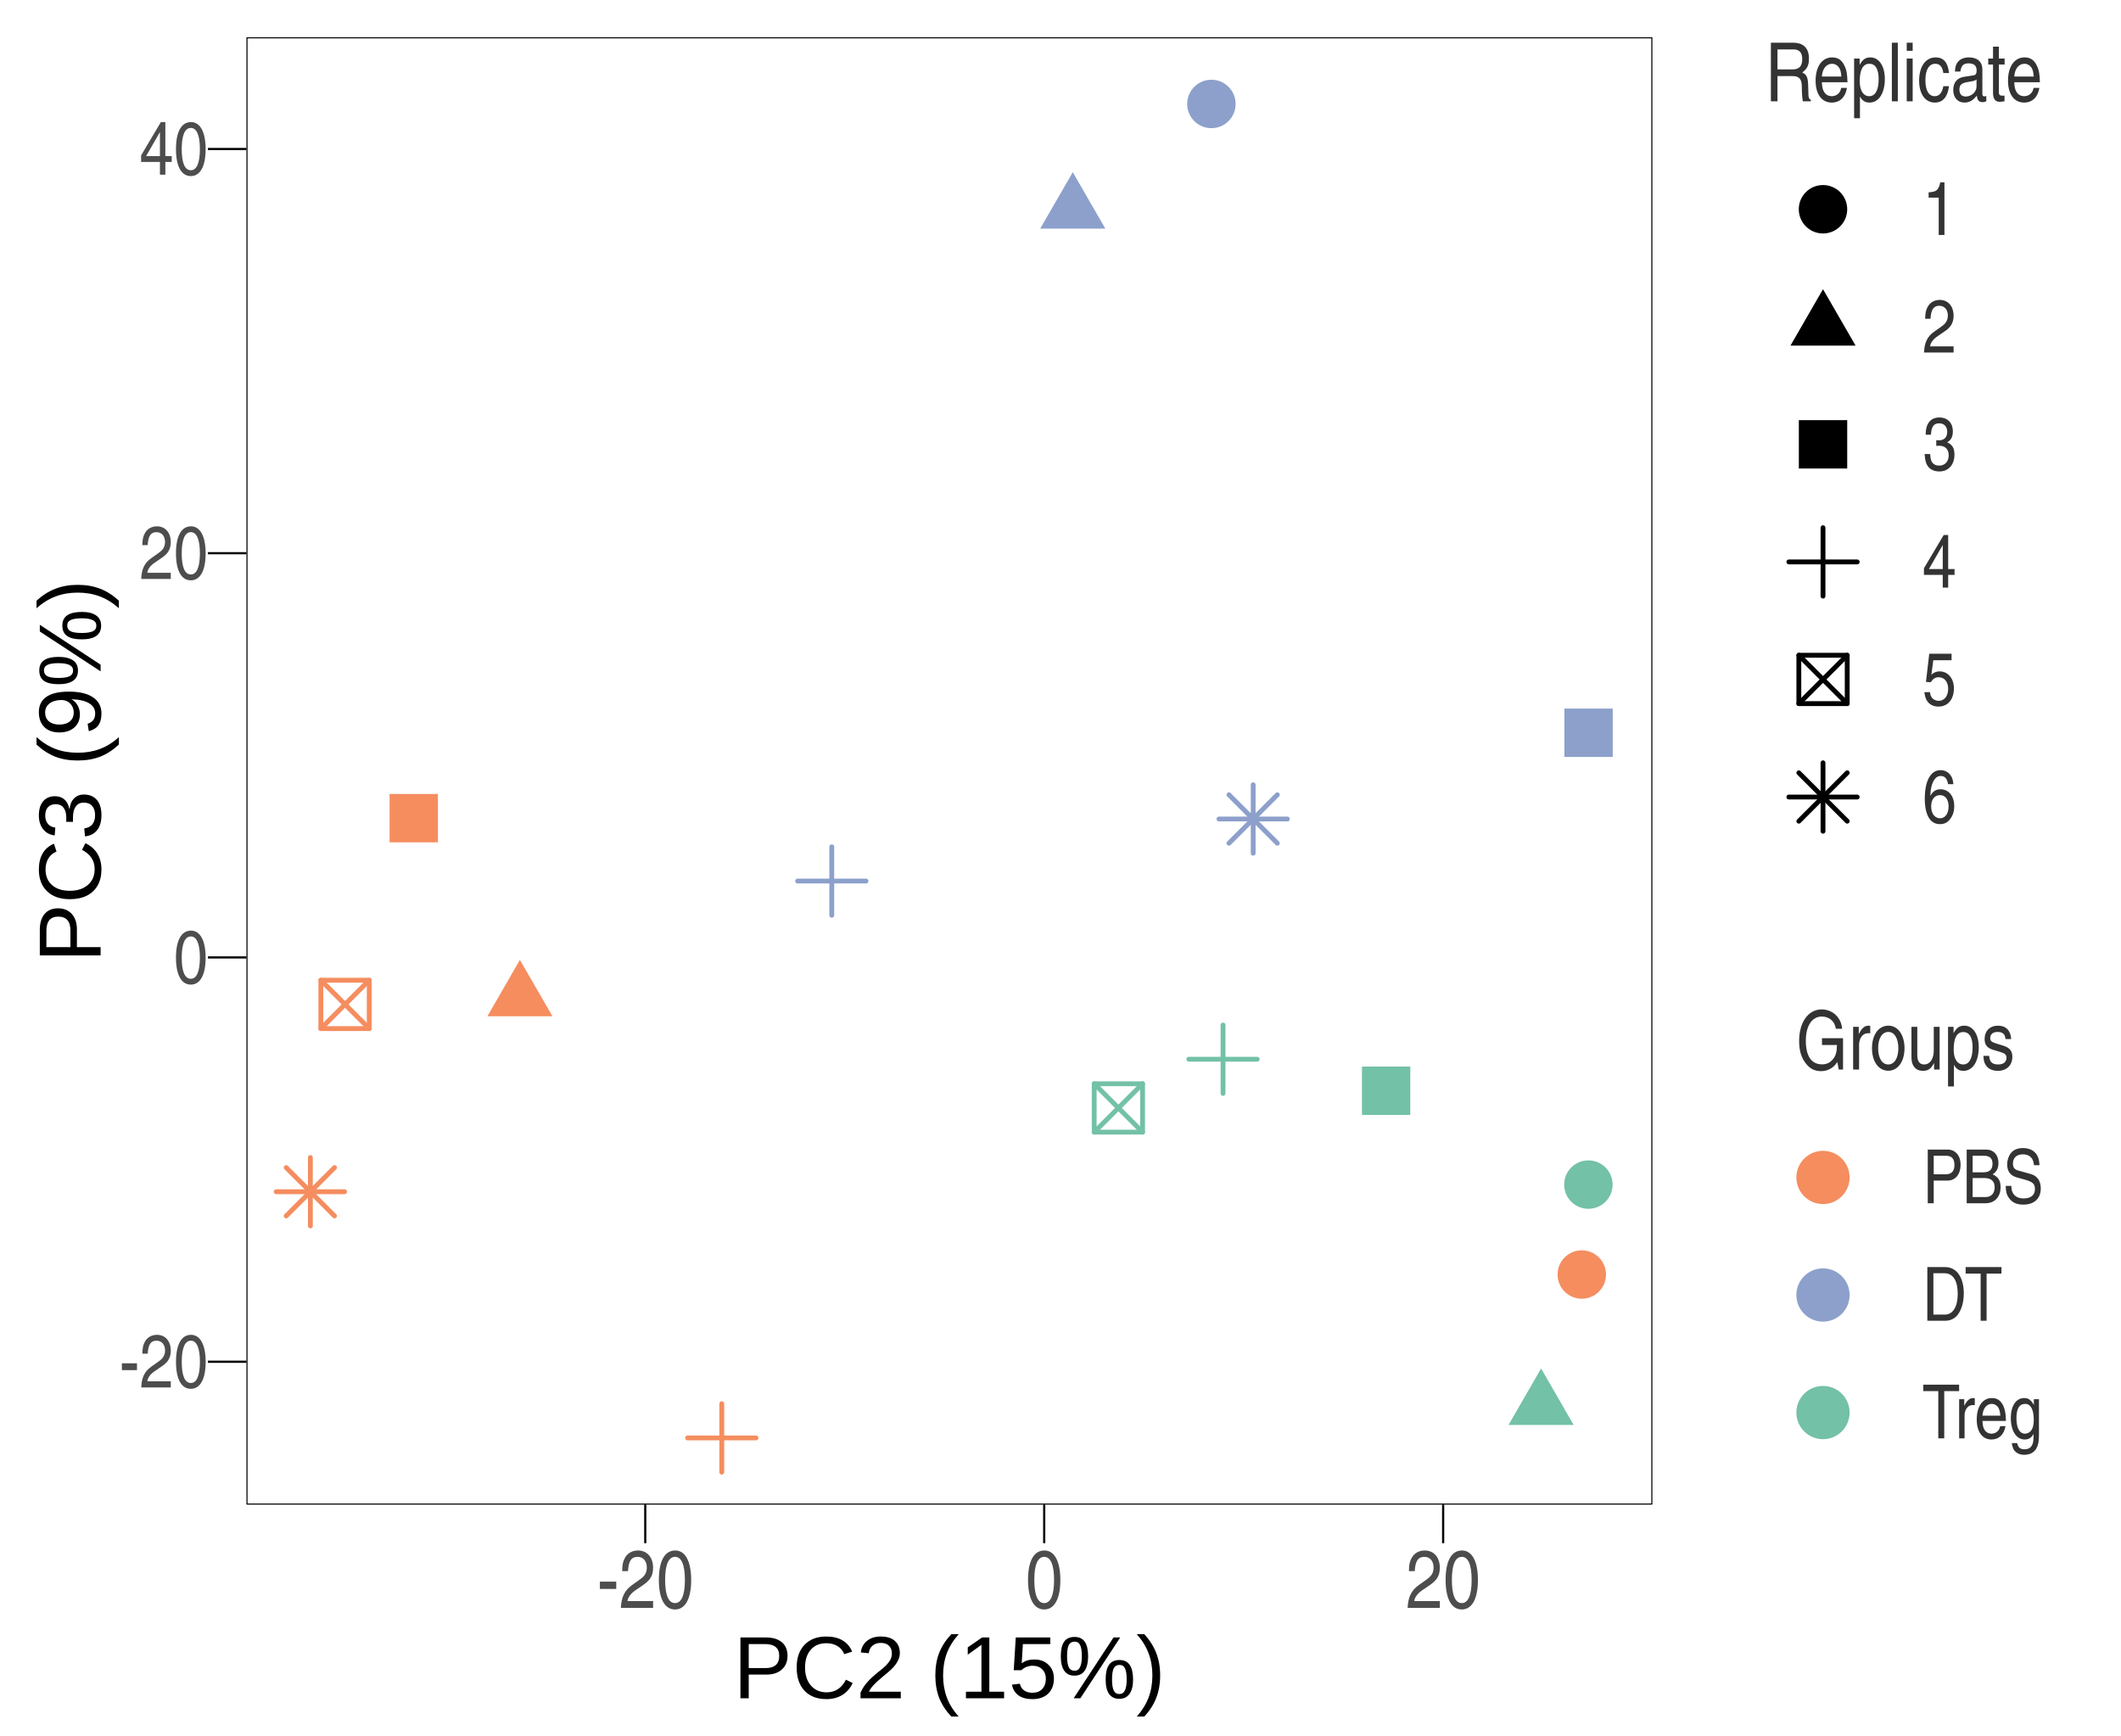
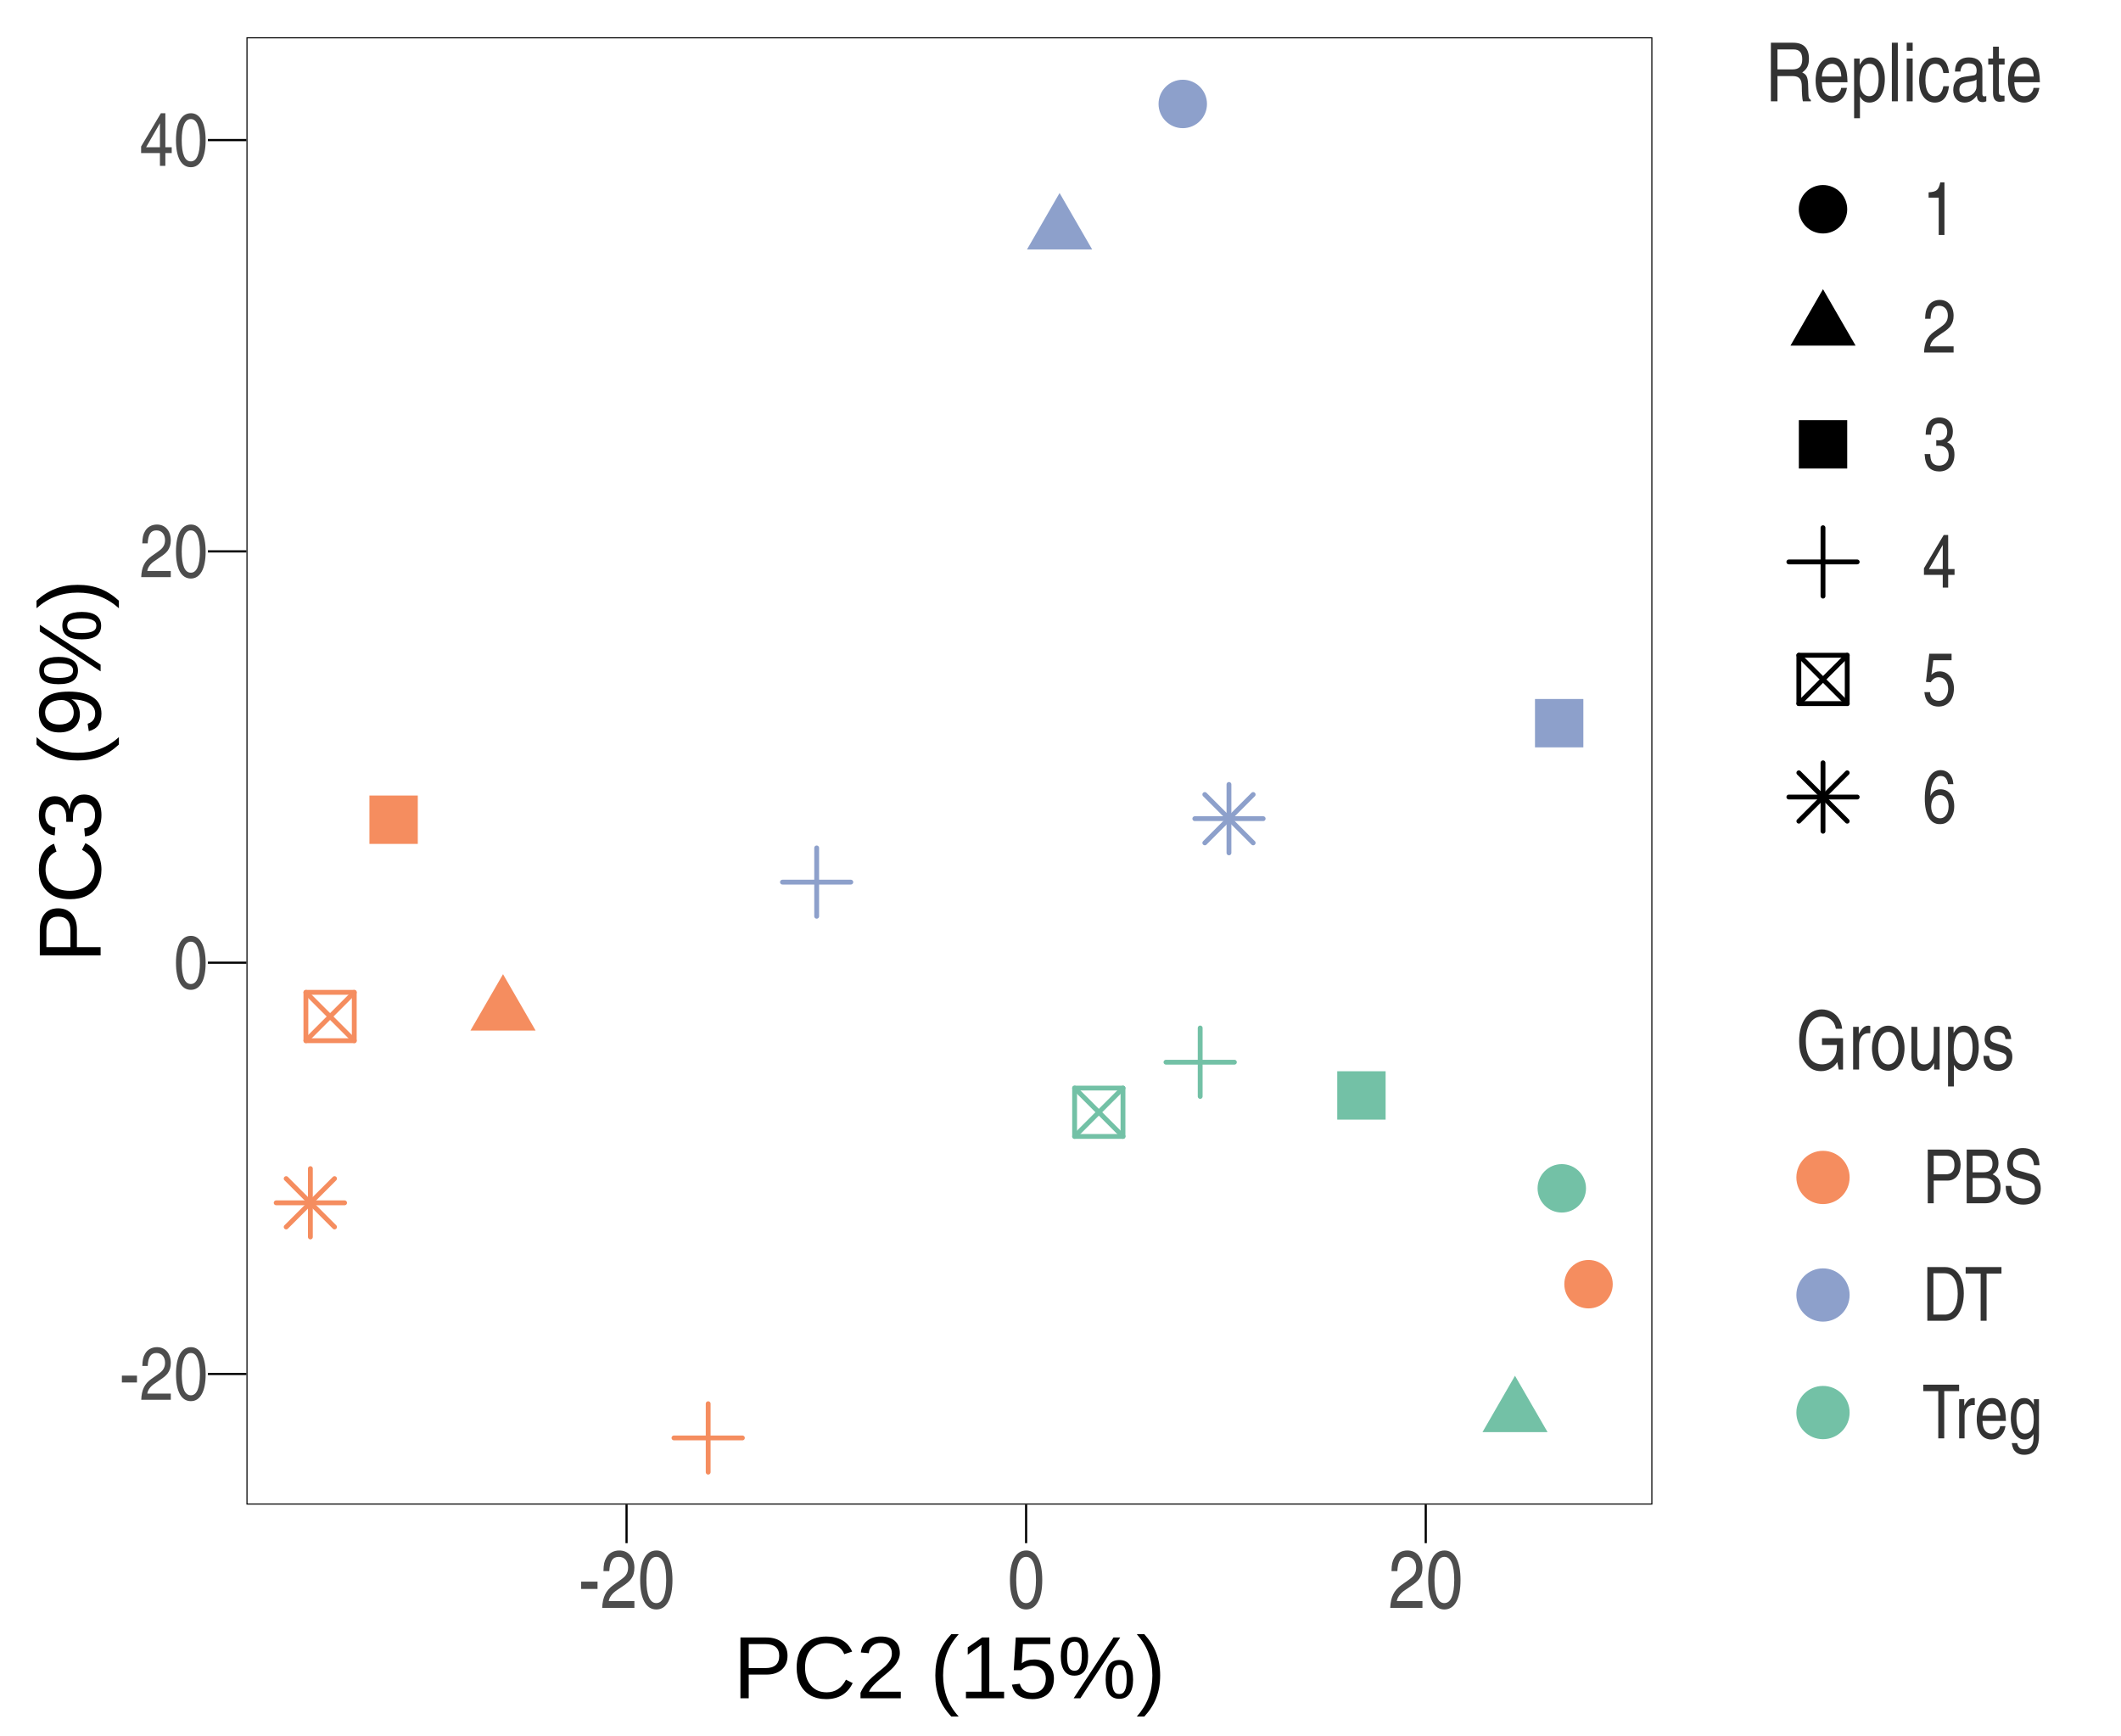
<svg xmlns="http://www.w3.org/2000/svg" class="svglite" width="311.81pt" height="255.12pt" viewBox="0 0 311.81 255.12">
  <defs>
    <style type="text/css">
    .svglite line, .svglite polyline, .svglite polygon, .svglite path, .svglite rect, .svglite circle {
      fill: none;
      stroke: #000000;
      stroke-linecap: round;
      stroke-linejoin: round;
      stroke-miterlimit: 10.00;
    }
    .svglite text {
      white-space: pre;
    }
  </style>
  </defs>
  <rect width="100%" height="100%" style="stroke: none; fill: none;" />
  <defs>
    <clipPath id="cpMC4wMHwzMTEuODF8MC4wMHwyNTUuMTI=">
      <rect x="0.00" y="0.00" width="311.81" height="255.12" />
    </clipPath>
  </defs>
  <g clip-path="url(#cpMC4wMHwzMTEuODF8MC4wMHwyNTUuMTI=)">
</g>
  <defs>
    <clipPath id="cpMzYuMjN8MjQyLjkzfDUuNDh8MjIxLjE3">
      <rect x="36.23" y="5.48" width="206.69" height="215.69" />
    </clipPath>
  </defs>
  <g clip-path="url(#cpMzYuMjN8MjQyLjkzfDUuNDh8MjIxLjE3)">
-     <circle cx="178.09" cy="15.28" r="3.56" style="stroke-width: 0.71; stroke: none; fill: #8DA0CB;" />
-     <polygon points="157.71,25.31 162.50,33.61 152.92,33.61 " style="stroke-width: 0.71; stroke: none; fill: #8DA0CB;" />
-     <polygon points="229.98,111.27 237.09,111.27 237.09,104.16 229.98,104.16 " style="stroke-width: 0.71; stroke: none; fill: #8DA0CB;" />
-     <line x1="117.26" y1="129.51" x2="127.31" y2="129.51" style="stroke-width: 0.71; stroke: #8DA0CB;" />
-     <line x1="122.28" y1="134.54" x2="122.28" y2="124.48" style="stroke-width: 0.71; stroke: #8DA0CB;" />
-     <line x1="180.67" y1="123.95" x2="187.78" y2="116.83" style="stroke-width: 0.71; stroke: #8DA0CB;" />
-     <line x1="180.67" y1="116.83" x2="187.78" y2="123.95" style="stroke-width: 0.71; stroke: #8DA0CB;" />
-     <line x1="179.20" y1="120.39" x2="189.26" y2="120.39" style="stroke-width: 0.71; stroke: #8DA0CB;" />
-     <line x1="184.23" y1="125.42" x2="184.23" y2="115.36" style="stroke-width: 0.71; stroke: #8DA0CB;" />
-     <circle cx="232.54" cy="187.35" r="3.56" style="stroke-width: 0.71; stroke: none; fill: #F58D5F;" />
-     <polygon points="76.43,141.10 81.22,149.39 71.65,149.39 " style="stroke-width: 0.71; stroke: none; fill: #F58D5F;" />
-     <polygon points="57.27,123.82 64.38,123.82 64.38,116.71 57.27,116.71 " style="stroke-width: 0.71; stroke: none; fill: #F58D5F;" />
-     <line x1="101.08" y1="211.37" x2="111.14" y2="211.37" style="stroke-width: 0.71; stroke: #F58D5F;" />
-     <line x1="106.11" y1="216.40" x2="106.11" y2="206.34" style="stroke-width: 0.71; stroke: #F58D5F;" />
-     <rect x="47.17" y="144.09" width="7.11" height="7.11" style="stroke-width: 0.71; stroke: #F58D5F;" />
-     <line x1="47.17" y1="151.20" x2="54.28" y2="144.09" style="stroke-width: 0.71; stroke: #F58D5F;" />
-     <line x1="47.17" y1="144.09" x2="54.28" y2="151.20" style="stroke-width: 0.71; stroke: #F58D5F;" />
-     <line x1="42.07" y1="178.74" x2="49.18" y2="171.63" style="stroke-width: 0.71; stroke: #F58D5F;" />
-     <line x1="42.07" y1="171.63" x2="49.18" y2="178.74" style="stroke-width: 0.71; stroke: #F58D5F;" />
-     <line x1="40.60" y1="175.18" x2="50.66" y2="175.18" style="stroke-width: 0.71; stroke: #F58D5F;" />
-     <line x1="45.63" y1="180.21" x2="45.63" y2="170.15" style="stroke-width: 0.71; stroke: #F58D5F;" />
-     <circle cx="233.51" cy="174.13" r="3.56" style="stroke-width: 0.71; stroke: none; fill: #73C1A6;" />
-     <polygon points="226.56,201.16 231.34,209.46 221.77,209.46 " style="stroke-width: 0.71; stroke: none; fill: #73C1A6;" />
-     <polygon points="200.22,163.89 207.33,163.89 207.33,156.78 200.22,156.78 " style="stroke-width: 0.71; stroke: none; fill: #73C1A6;" />
-     <line x1="174.77" y1="155.70" x2="184.82" y2="155.70" style="stroke-width: 0.71; stroke: #73C1A6;" />
-     <line x1="179.80" y1="160.73" x2="179.80" y2="150.67" style="stroke-width: 0.71; stroke: #73C1A6;" />
-     <rect x="160.86" y="159.31" width="7.11" height="7.11" style="stroke-width: 0.71; stroke: #73C1A6;" />
-     <line x1="160.86" y1="166.42" x2="167.97" y2="159.31" style="stroke-width: 0.71; stroke: #73C1A6;" />
-     <line x1="160.86" y1="159.31" x2="167.97" y2="166.42" style="stroke-width: 0.71; stroke: #73C1A6;" />
+     <circle cx="173.88" cy="15.28" r="3.56" style="stroke-width: 0.71; stroke: none; fill: #8DA0CB;" />
+     <polygon points="155.77,28.37 160.56,36.67 150.98,36.67 " style="stroke-width: 0.71; stroke: none; fill: #8DA0CB;" />
+     <polygon points="225.66,109.86 232.77,109.86 232.77,102.75 225.66,102.75 " style="stroke-width: 0.71; stroke: none; fill: #8DA0CB;" />
+     <line x1="115.03" y1="129.67" x2="125.08" y2="129.67" style="stroke-width: 0.71; stroke: #8DA0CB;" />
+     <line x1="120.06" y1="134.69" x2="120.06" y2="124.64" style="stroke-width: 0.71; stroke: #8DA0CB;" />
+     <line x1="177.12" y1="123.90" x2="184.23" y2="116.79" style="stroke-width: 0.71; stroke: #8DA0CB;" />
+     <line x1="177.12" y1="116.79" x2="184.23" y2="123.90" style="stroke-width: 0.71; stroke: #8DA0CB;" />
+     <line x1="175.65" y1="120.34" x2="185.70" y2="120.34" style="stroke-width: 0.71; stroke: #8DA0CB;" />
+     <line x1="180.67" y1="125.37" x2="180.67" y2="115.31" style="stroke-width: 0.71; stroke: #8DA0CB;" />
+     <circle cx="233.53" cy="188.77" r="3.56" style="stroke-width: 0.71; stroke: none; fill: #F58D5F;" />
+     <polygon points="73.95,143.20 78.74,151.49 69.16,151.49 " style="stroke-width: 0.71; stroke: none; fill: #F58D5F;" />
+     <polygon points="54.31,124.05 61.42,124.05 61.42,116.94 54.31,116.94 " style="stroke-width: 0.71; stroke: none; fill: #F58D5F;" />
+     <line x1="99.08" y1="211.37" x2="109.14" y2="211.37" style="stroke-width: 0.71; stroke: #F58D5F;" />
+     <line x1="104.11" y1="216.40" x2="104.11" y2="206.34" style="stroke-width: 0.71; stroke: #F58D5F;" />
+     <rect x="44.97" y="145.87" width="7.11" height="7.11" style="stroke-width: 0.71; stroke: #F58D5F;" />
+     <line x1="44.97" y1="152.98" x2="52.08" y2="145.87" style="stroke-width: 0.71; stroke: #F58D5F;" />
+     <line x1="44.97" y1="145.87" x2="52.08" y2="152.98" style="stroke-width: 0.71; stroke: #F58D5F;" />
+     <line x1="42.07" y1="180.36" x2="49.18" y2="173.25" style="stroke-width: 0.71; stroke: #F58D5F;" />
+     <line x1="42.07" y1="173.25" x2="49.18" y2="180.36" style="stroke-width: 0.71; stroke: #F58D5F;" />
+     <line x1="40.60" y1="176.81" x2="50.66" y2="176.81" style="stroke-width: 0.71; stroke: #F58D5F;" />
+     <line x1="45.63" y1="181.83" x2="45.63" y2="171.78" style="stroke-width: 0.71; stroke: #F58D5F;" />
+     <circle cx="229.60" cy="174.68" r="3.56" style="stroke-width: 0.71; stroke: none; fill: #73C1A6;" />
+     <polygon points="222.72,202.23 227.51,210.52 217.94,210.52 " style="stroke-width: 0.71; stroke: none; fill: #73C1A6;" />
+     <polygon points="196.59,164.58 203.70,164.58 203.70,157.47 196.59,157.47 " style="stroke-width: 0.71; stroke: none; fill: #73C1A6;" />
+     <line x1="171.41" y1="156.14" x2="181.47" y2="156.14" style="stroke-width: 0.71; stroke: #73C1A6;" />
+     <line x1="176.44" y1="161.17" x2="176.44" y2="151.11" style="stroke-width: 0.71; stroke: #73C1A6;" />
+     <rect x="157.98" y="159.94" width="7.11" height="7.11" style="stroke-width: 0.71; stroke: #73C1A6;" />
+     <line x1="157.98" y1="167.05" x2="165.10" y2="159.94" style="stroke-width: 0.71; stroke: #73C1A6;" />
+     <line x1="157.98" y1="159.94" x2="165.10" y2="167.05" style="stroke-width: 0.71; stroke: #73C1A6;" />
    <rect x="36.23" y="5.48" width="206.69" height="215.69" style="stroke-width: 0.32;" />
  </g>
  <g clip-path="url(#cpMC4wMHwzMTEuODF8MC4wMHwyNTUuMTI=)">
-     <text x="30.56" y="203.95" text-anchor="end" style="font-size: 11.00px;fill: #4D4D4D; font-family: &quot;Liberation Sans Narrow&quot;;" textLength="13.04px" lengthAdjust="spacingAndGlyphs">-20</text>
-     <text x="30.56" y="144.53" text-anchor="end" style="font-size: 11.00px;fill: #4D4D4D; font-family: &quot;Liberation Sans Narrow&quot;;" textLength="5.02px" lengthAdjust="spacingAndGlyphs">0</text>
-     <text x="30.56" y="85.10" text-anchor="end" style="font-size: 11.00px;fill: #4D4D4D; font-family: &quot;Liberation Sans Narrow&quot;;" textLength="10.04px" lengthAdjust="spacingAndGlyphs">20</text>
-     <text x="30.56" y="25.68" text-anchor="end" style="font-size: 11.00px;fill: #4D4D4D; font-family: &quot;Liberation Sans Narrow&quot;;" textLength="10.04px" lengthAdjust="spacingAndGlyphs">40</text>
-     <polyline points="30.56,200.17 36.23,200.17 " style="stroke-width: 0.32; stroke-linecap: butt;" />
-     <polyline points="30.56,140.74 36.23,140.74 " style="stroke-width: 0.32; stroke-linecap: butt;" />
-     <polyline points="30.56,81.32 36.23,81.32 " style="stroke-width: 0.32; stroke-linecap: butt;" />
-     <polyline points="30.56,21.90 36.23,21.90 " style="stroke-width: 0.32; stroke-linecap: butt;" />
-     <polyline points="94.86,226.84 94.86,221.17 " style="stroke-width: 0.32; stroke-linecap: butt;" />
-     <polyline points="153.51,226.84 153.51,221.17 " style="stroke-width: 0.32; stroke-linecap: butt;" />
-     <polyline points="212.16,226.84 212.16,221.17 " style="stroke-width: 0.32; stroke-linecap: butt;" />
-     <text x="94.86" y="236.35" text-anchor="middle" style="font-size: 12.00px;fill: #4D4D4D; font-family: &quot;Liberation Sans Narrow&quot;;" textLength="14.22px" lengthAdjust="spacingAndGlyphs">-20</text>
-     <text x="153.51" y="236.35" text-anchor="middle" style="font-size: 12.00px;fill: #4D4D4D; font-family: &quot;Liberation Sans Narrow&quot;;" textLength="5.47px" lengthAdjust="spacingAndGlyphs">0</text>
-     <text x="212.16" y="236.35" text-anchor="middle" style="font-size: 12.00px;fill: #4D4D4D; font-family: &quot;Liberation Sans Narrow&quot;;" textLength="10.94px" lengthAdjust="spacingAndGlyphs">20</text>
+     <text x="30.56" y="205.76" text-anchor="end" style="font-size: 11.00px;fill: #4D4D4D; font-family: &quot;Liberation Sans Narrow&quot;;" textLength="13.04px" lengthAdjust="spacingAndGlyphs">-20</text>
+     <text x="30.56" y="145.30" text-anchor="end" style="font-size: 11.00px;fill: #4D4D4D; font-family: &quot;Liberation Sans Narrow&quot;;" textLength="5.02px" lengthAdjust="spacingAndGlyphs">0</text>
+     <text x="30.56" y="84.84" text-anchor="end" style="font-size: 11.00px;fill: #4D4D4D; font-family: &quot;Liberation Sans Narrow&quot;;" textLength="10.04px" lengthAdjust="spacingAndGlyphs">20</text>
+     <text x="30.56" y="24.38" text-anchor="end" style="font-size: 11.00px;fill: #4D4D4D; font-family: &quot;Liberation Sans Narrow&quot;;" textLength="10.04px" lengthAdjust="spacingAndGlyphs">40</text>
+     <polyline points="30.56,201.97 36.23,201.97 " style="stroke-width: 0.32; stroke-linecap: butt;" />
+     <polyline points="30.56,141.51 36.23,141.51 " style="stroke-width: 0.32; stroke-linecap: butt;" />
+     <polyline points="30.56,81.05 36.23,81.05 " style="stroke-width: 0.32; stroke-linecap: butt;" />
+     <polyline points="30.56,20.59 36.23,20.59 " style="stroke-width: 0.32; stroke-linecap: butt;" />
+     <polyline points="92.11,226.84 92.11,221.17 " style="stroke-width: 0.32; stroke-linecap: butt;" />
+     <polyline points="150.85,226.84 150.85,221.17 " style="stroke-width: 0.32; stroke-linecap: butt;" />
+     <polyline points="209.60,226.84 209.60,221.17 " style="stroke-width: 0.32; stroke-linecap: butt;" />
+     <text x="92.11" y="236.35" text-anchor="middle" style="font-size: 12.00px;fill: #4D4D4D; font-family: &quot;Liberation Sans Narrow&quot;;" textLength="14.22px" lengthAdjust="spacingAndGlyphs">-20</text>
+     <text x="150.85" y="236.35" text-anchor="middle" style="font-size: 12.00px;fill: #4D4D4D; font-family: &quot;Liberation Sans Narrow&quot;;" textLength="5.47px" lengthAdjust="spacingAndGlyphs">0</text>
+     <text x="209.60" y="236.35" text-anchor="middle" style="font-size: 12.00px;fill: #4D4D4D; font-family: &quot;Liberation Sans Narrow&quot;;" textLength="10.94px" lengthAdjust="spacingAndGlyphs">20</text>
    <text x="139.58" y="249.64" text-anchor="middle" style="font-size: 13.00px; font-family: &quot;Arial&quot;;" textLength="63.58px" lengthAdjust="spacingAndGlyphs">PC2 (15%)</text>
    <text transform="translate(14.79,113.33) rotate(-90)" text-anchor="middle" style="font-size: 13.00px; font-family: &quot;Arial&quot;;" textLength="56.35px" lengthAdjust="spacingAndGlyphs">PC3 (9%)</text>
    <text x="279.88" y="14.89" text-anchor="middle" style="font-size: 12.00px;fill: #333333; font-family: &quot;Liberation Sans Narrow&quot;;" textLength="41.03px" lengthAdjust="spacingAndGlyphs">Replicate</text>
    <circle cx="268.00" cy="30.76" r="3.56" style="stroke-width: 0.71; stroke: none; fill: #000000;" />
    <polygon points="268.00,42.51 272.79,50.80 263.22,50.80 " style="stroke-width: 0.71; stroke: none; fill: #000000;" />
    <polygon points="264.45,68.87 271.56,68.87 271.56,61.76 264.45,61.76 " style="stroke-width: 0.71; stroke: none; fill: #000000;" />
    <line x1="262.98" y1="82.60" x2="273.03" y2="82.60" style="stroke-width: 0.71;" />
    <line x1="268.00" y1="87.63" x2="268.00" y2="77.57" style="stroke-width: 0.71;" />
    <rect x="264.45" y="96.32" width="7.11" height="7.11" style="stroke-width: 0.71;" />
    <line x1="264.45" y1="103.43" x2="271.56" y2="96.32" style="stroke-width: 0.71;" />
    <line x1="264.45" y1="96.32" x2="271.56" y2="103.43" style="stroke-width: 0.71;" />
    <line x1="264.45" y1="120.71" x2="271.56" y2="113.60" style="stroke-width: 0.71;" />
    <line x1="264.45" y1="113.60" x2="271.56" y2="120.71" style="stroke-width: 0.71;" />
    <line x1="262.98" y1="117.16" x2="273.03" y2="117.16" style="stroke-width: 0.71;" />
    <line x1="268.00" y1="122.19" x2="268.00" y2="112.13" style="stroke-width: 0.71;" />
    <text x="282.62" y="34.54" style="font-size: 11.00px;fill: #333333; font-family: &quot;Liberation Sans Narrow&quot;;" textLength="5.02px" lengthAdjust="spacingAndGlyphs">1</text>
    <text x="282.62" y="51.82" style="font-size: 11.00px;fill: #333333; font-family: &quot;Liberation Sans Narrow&quot;;" textLength="5.02px" lengthAdjust="spacingAndGlyphs">2</text>
    <text x="282.62" y="69.10" style="font-size: 11.00px;fill: #333333; font-family: &quot;Liberation Sans Narrow&quot;;" textLength="5.02px" lengthAdjust="spacingAndGlyphs">3</text>
    <text x="282.62" y="86.38" style="font-size: 11.00px;fill: #333333; font-family: &quot;Liberation Sans Narrow&quot;;" textLength="5.02px" lengthAdjust="spacingAndGlyphs">4</text>
    <text x="282.62" y="103.66" style="font-size: 11.00px;fill: #333333; font-family: &quot;Liberation Sans Narrow&quot;;" textLength="5.02px" lengthAdjust="spacingAndGlyphs">5</text>
    <text x="282.62" y="120.94" style="font-size: 11.00px;fill: #333333; font-family: &quot;Liberation Sans Narrow&quot;;" textLength="5.02px" lengthAdjust="spacingAndGlyphs">6</text>
    <text x="280.11" y="157.22" text-anchor="middle" style="font-size: 12.00px;fill: #333333; font-family: &quot;Liberation Sans Narrow&quot;;" textLength="32.28px" lengthAdjust="spacingAndGlyphs">Groups</text>
    <circle cx="268.00" cy="173.08" r="3.56" style="stroke-width: 0.71; stroke: #F58D5F; fill: #F58D5F;" />
    <circle cx="268.00" cy="190.36" r="3.56" style="stroke-width: 0.71; stroke: #8DA0CB; fill: #8DA0CB;" />
    <circle cx="268.00" cy="207.64" r="3.56" style="stroke-width: 0.71; stroke: #73C1A6; fill: #73C1A6;" />
    <text x="282.62" y="176.87" style="font-size: 11.00px;fill: #333333; font-family: &quot;Liberation Sans Narrow&quot;;" textLength="18.06px" lengthAdjust="spacingAndGlyphs">PBS</text>
    <text x="282.62" y="194.15" style="font-size: 11.00px;fill: #333333; font-family: &quot;Liberation Sans Narrow&quot;;" textLength="12.02px" lengthAdjust="spacingAndGlyphs">DT</text>
    <text x="282.62" y="211.43" style="font-size: 11.00px;fill: #333333; font-family: &quot;Liberation Sans Narrow&quot;;" textLength="18.23px" lengthAdjust="spacingAndGlyphs">Treg</text>
  </g>
</svg>
